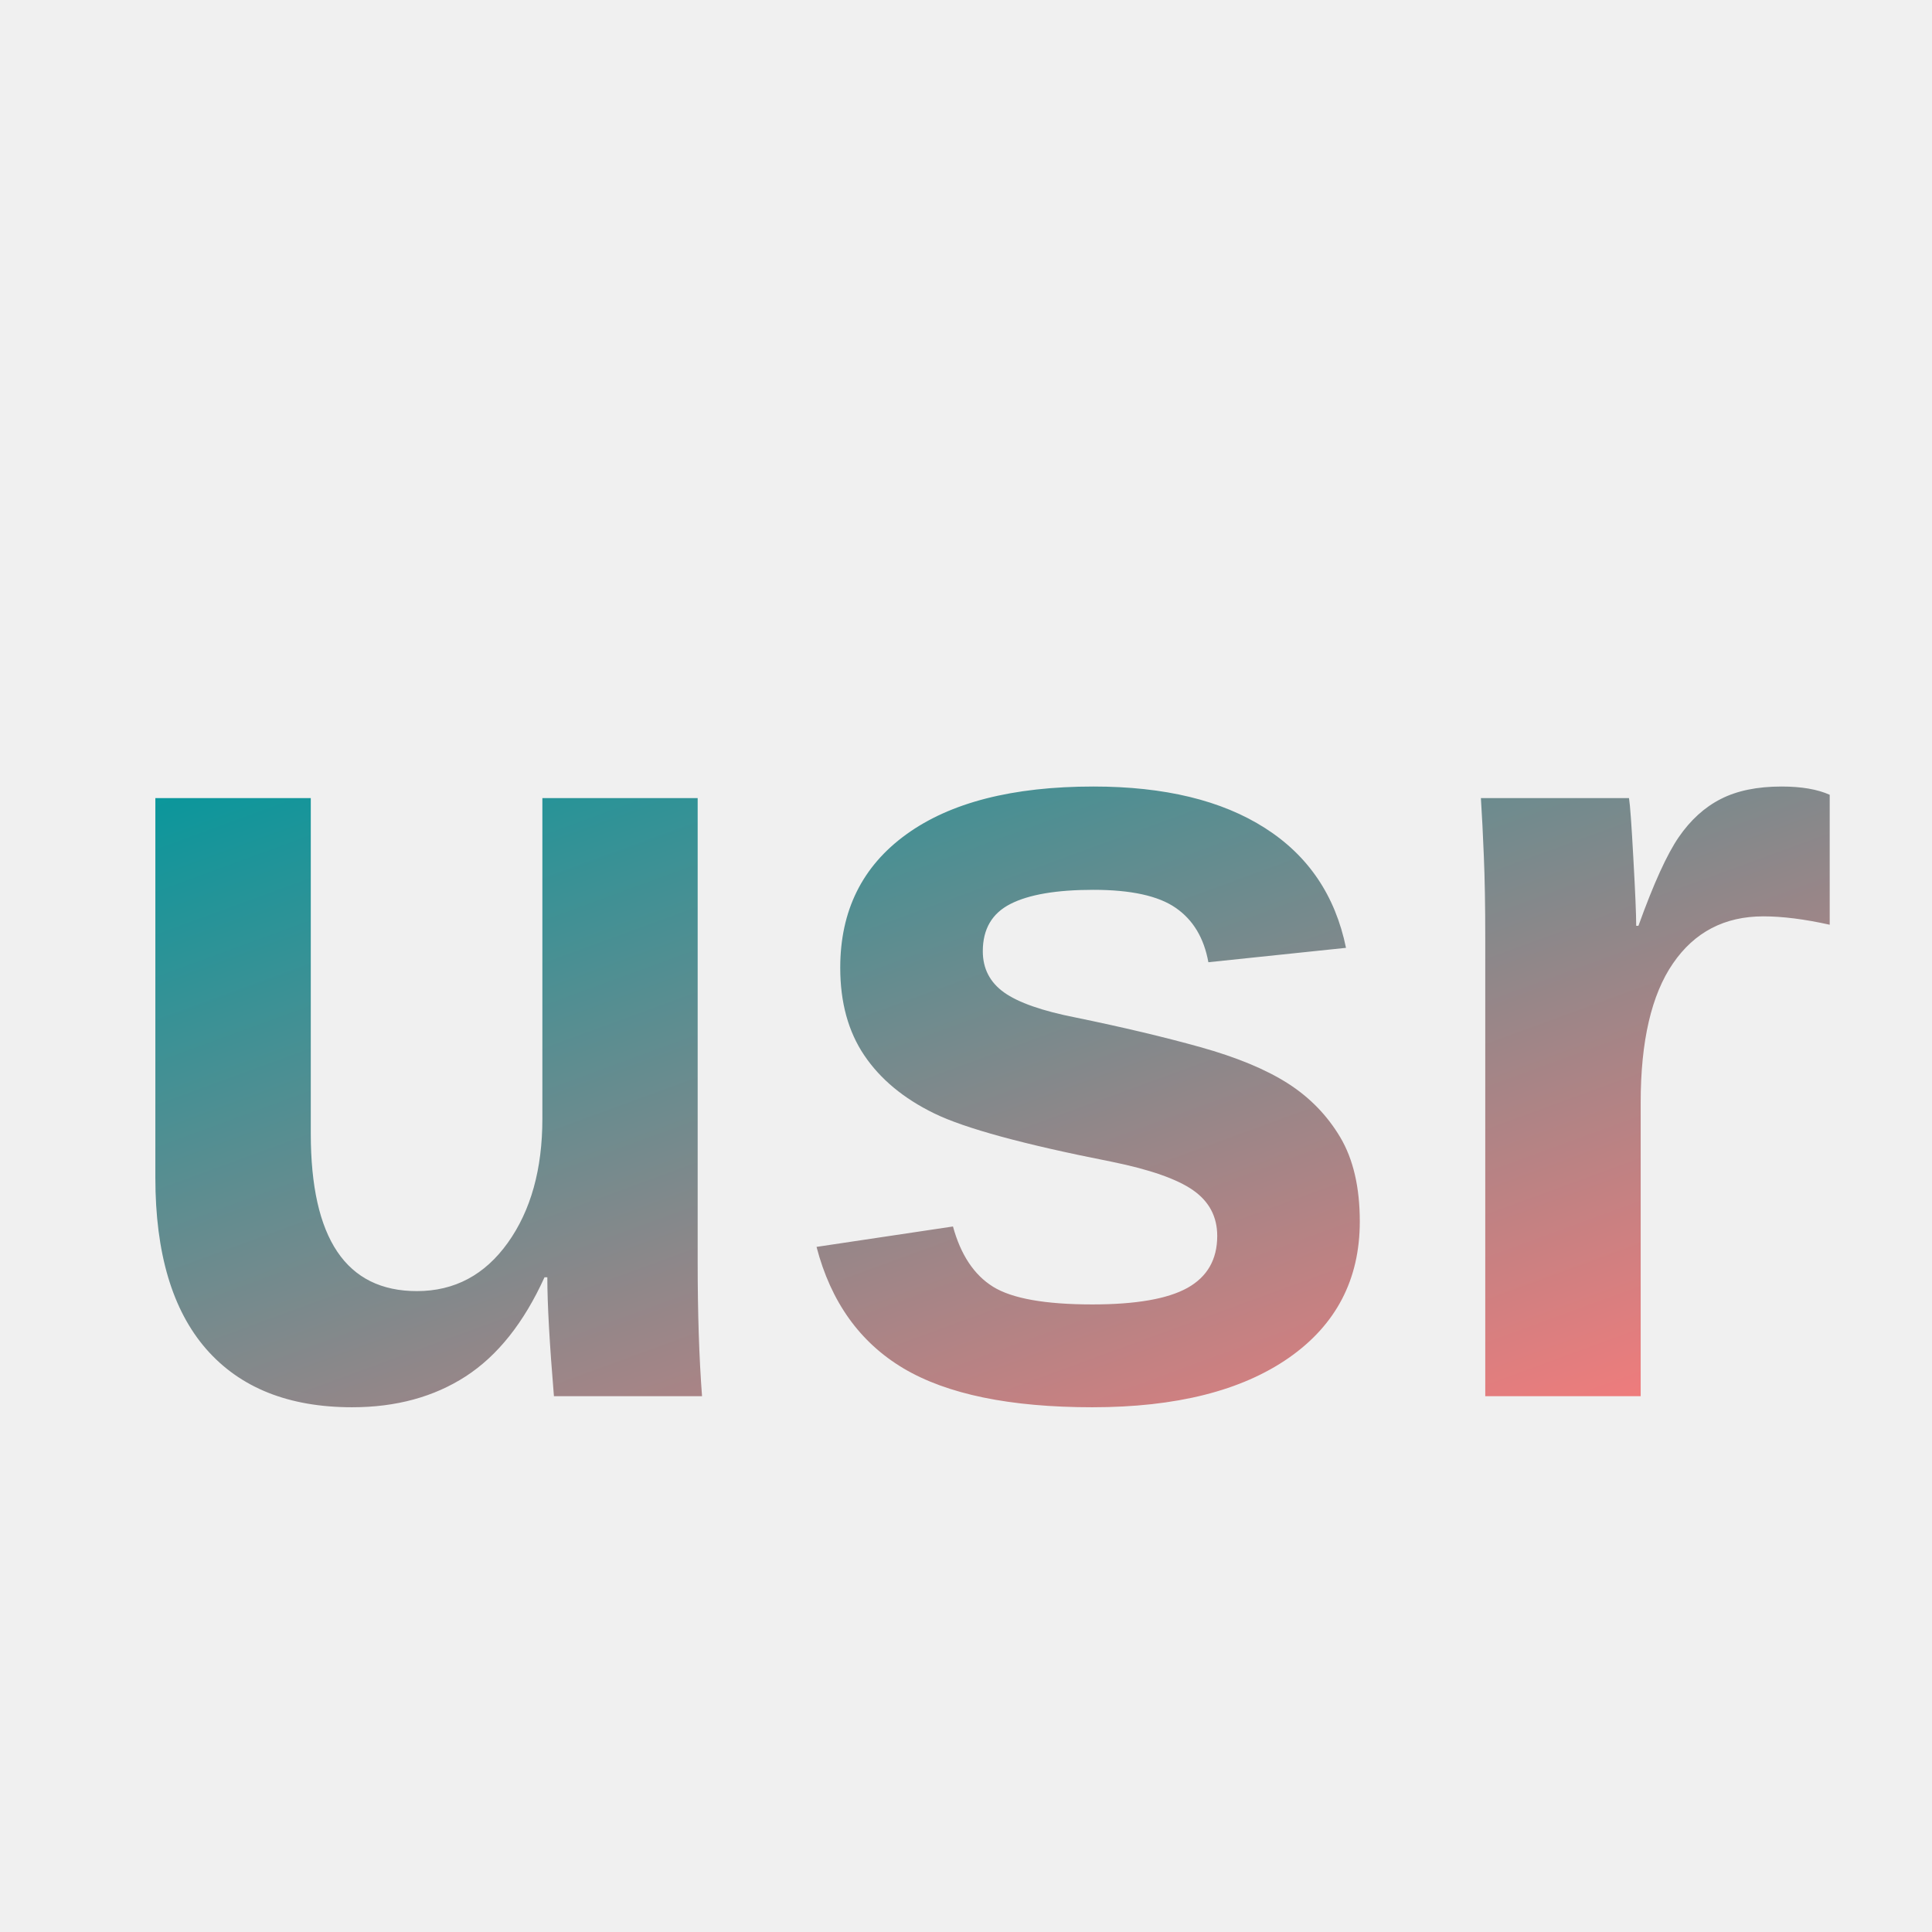
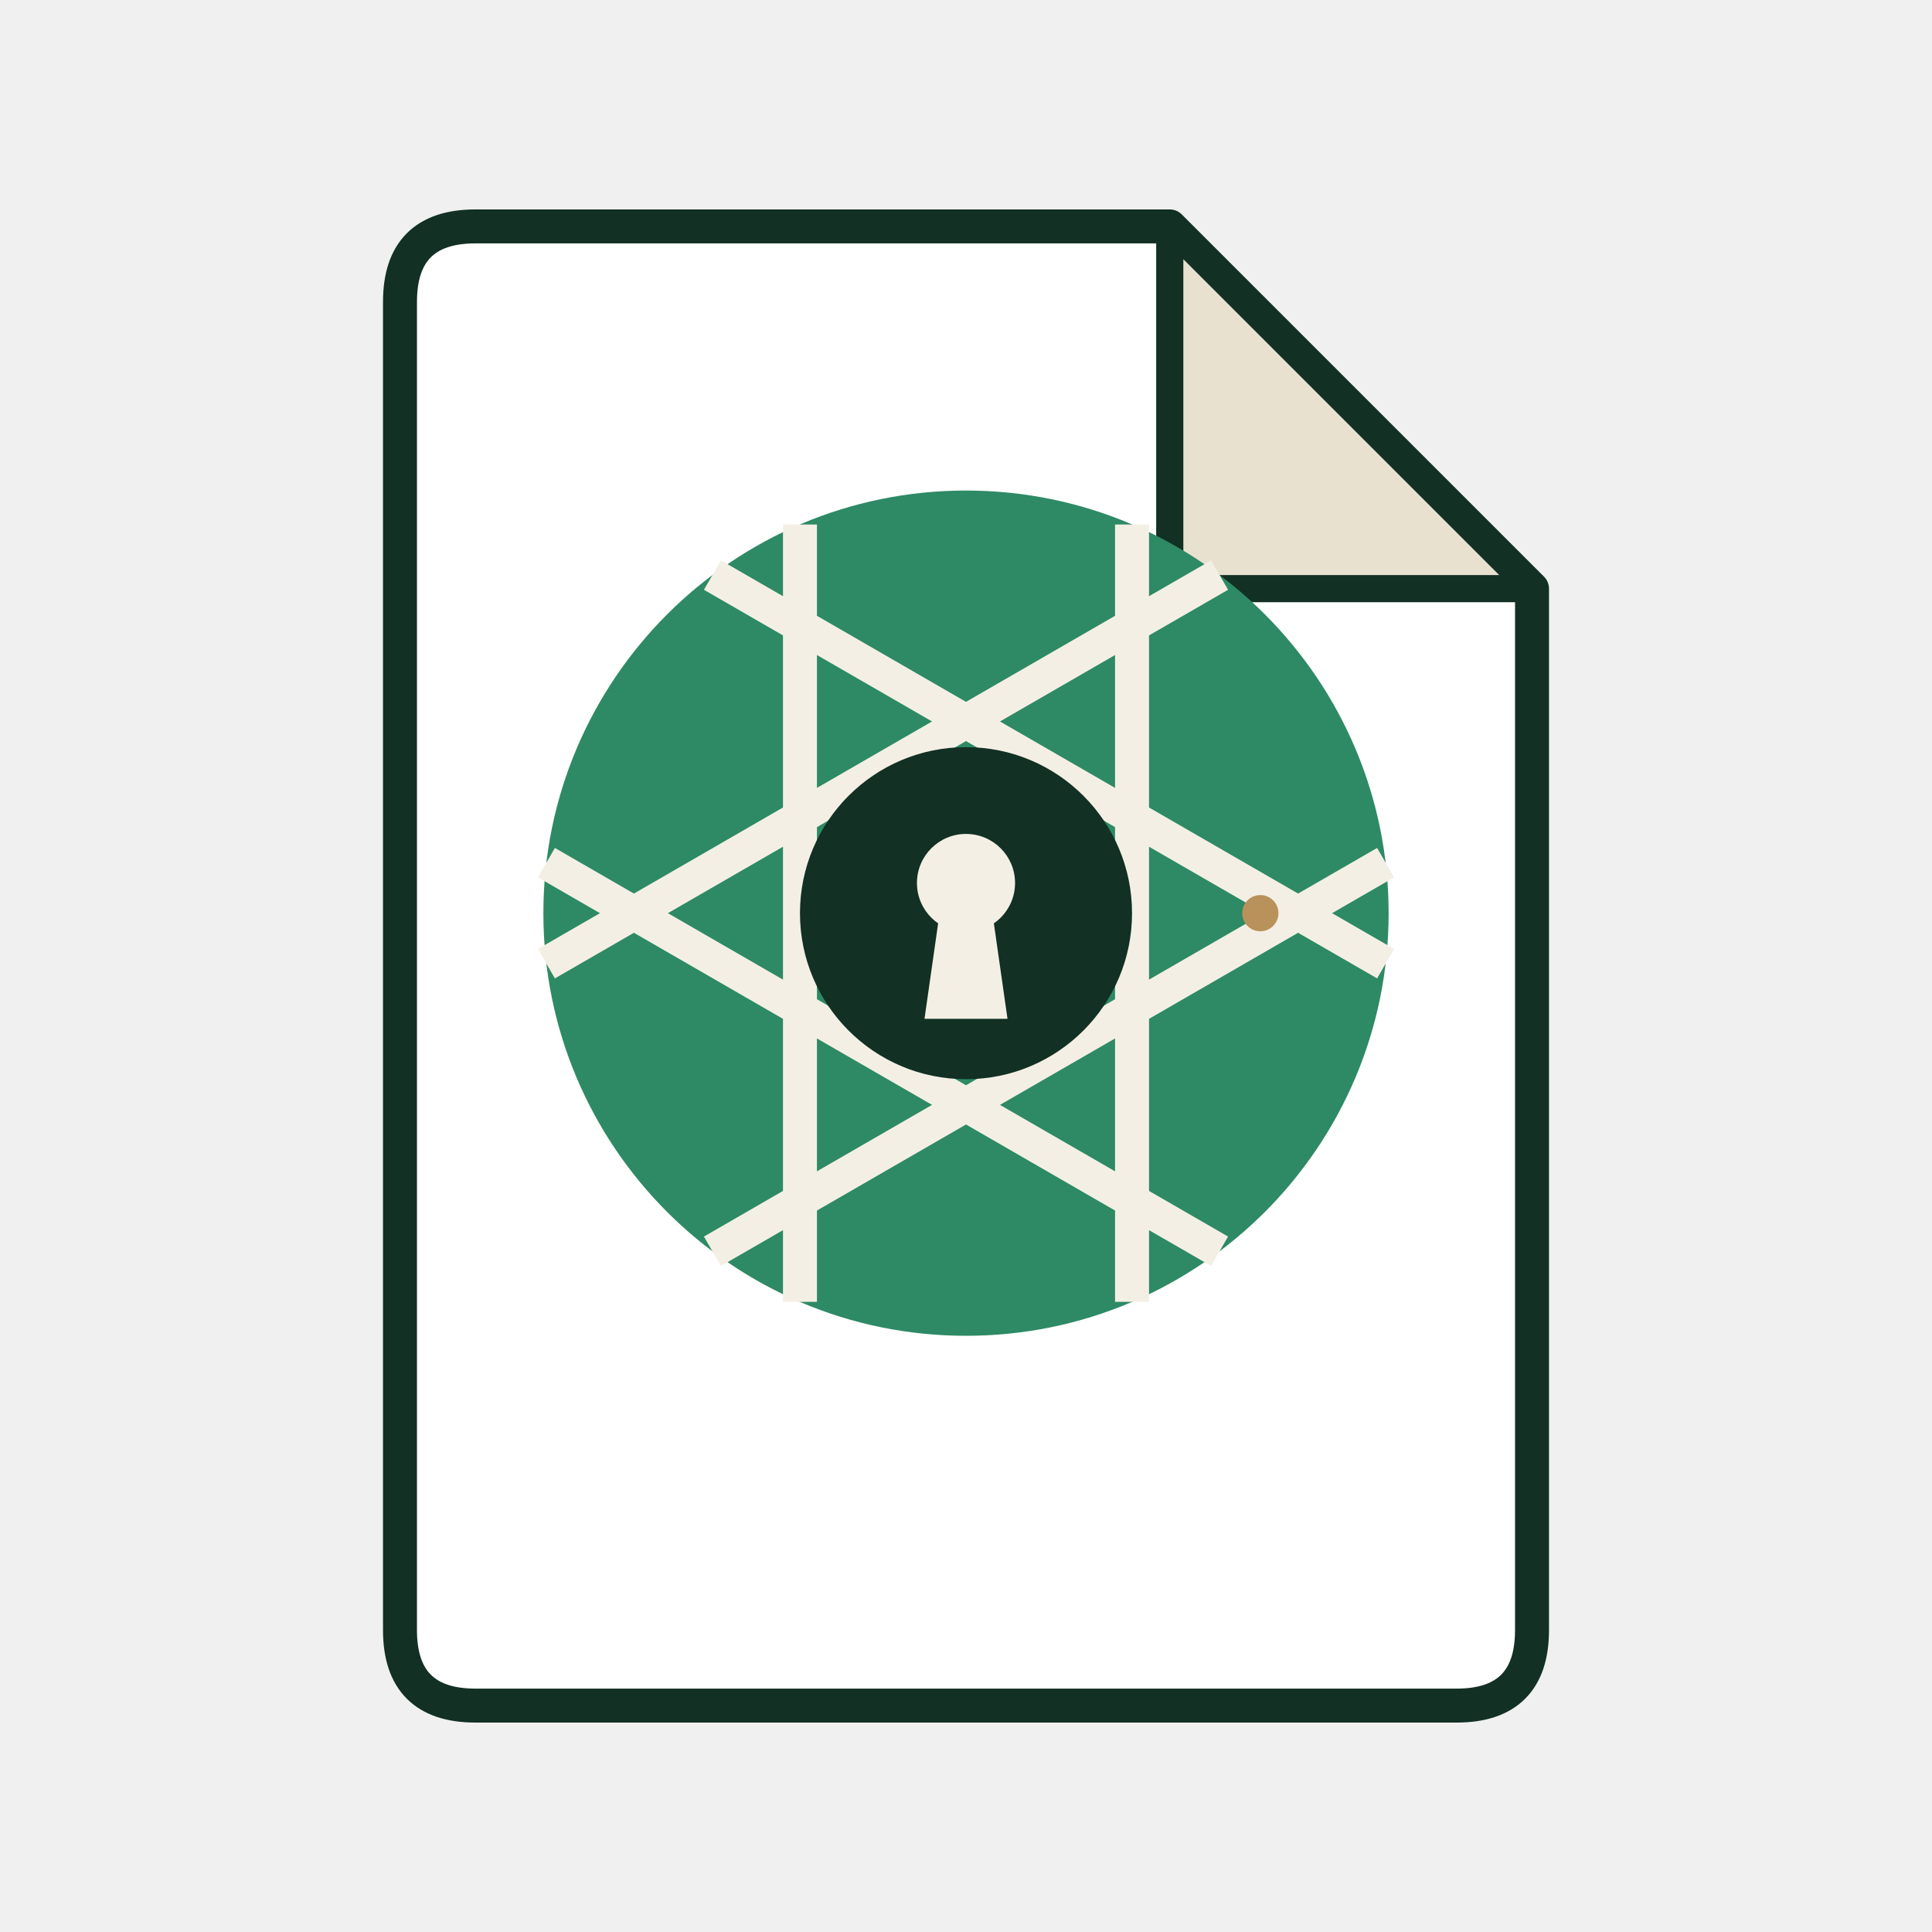
- <svg xmlns="http://www.w3.org/2000/svg" width="256" height="256" viewBox="0 0 256 256" version="1.1">
-   <defs>
-     <linearGradient id="textGradient" x1="0%" y1="0%" x2="100%" y2="100%">
-       <stop offset="0%" style="stop-color:#08979c;stop-opacity:1" />
-       <stop offset="100%" style="stop-color:#ff7a7a;stop-opacity:1" />
-     </linearGradient>
-   </defs>
-   <text x="128" y="185" font-family="Arial, sans-serif" font-size="150" font-weight="bold" fill="url(#textGradient)" text-anchor="middle">usr</text>
+ <svg xmlns="http://www.w3.org/2000/svg" viewBox="0 0 512 512">
+   <path d="M126.00 60.00 H310.00 L406.00 156.00 V432.00 Q406.00 452.00 386.00 452.00 H126.00 Q106.00 452.00 106.00 432.00 V80.00 Q106.00 60.00 126.00 60.00 Z" fill="#FFFFFF" stroke="#123024" stroke-width="9" stroke-linejoin="round" />
+   <path d="M310.00 60.00 L310.00 156.00 L406.00 156.00 Z" fill="#E9E1D0" stroke="#123024" stroke-width="7.2" stroke-linejoin="round" />
+   <circle cx="256" cy="242" r="112" fill="#2D8A65" />
+   <line x1="300.00" y1="139.00" x2="300.00" y2="345.00" stroke="#F4EFE4" stroke-width="9" />
+   <line x1="367.20" y1="228.61" x2="188.80" y2="331.60" stroke="#F4EFE4" stroke-width="9" />
+   <line x1="323.20" y1="331.60" x2="144.80" y2="228.61" stroke="#F4EFE4" stroke-width="9" />
+   <line x1="212.00" y1="345.00" x2="212.00" y2="139.00" stroke="#F4EFE4" stroke-width="9" />
+   <line x1="144.80" y1="255.39" x2="323.20" y2="152.40" stroke="#F4EFE4" stroke-width="9" />
+   <line x1="188.80" y1="152.40" x2="367.20" y2="255.39" stroke="#F4EFE4" stroke-width="9" />
+   <circle cx="256" cy="242" r="44" fill="#123024" />
+   <circle cx="334" cy="242" r="4.8" fill="#B8925A" />
+   <g transform="translate(256,242)">
+     <circle cy="-8" r="13" fill="#F4EFE4" />
+     <polygon points="-7,0 7,0 11,28 -11,28" fill="#F4EFE4" />
+   </g>
</svg>
